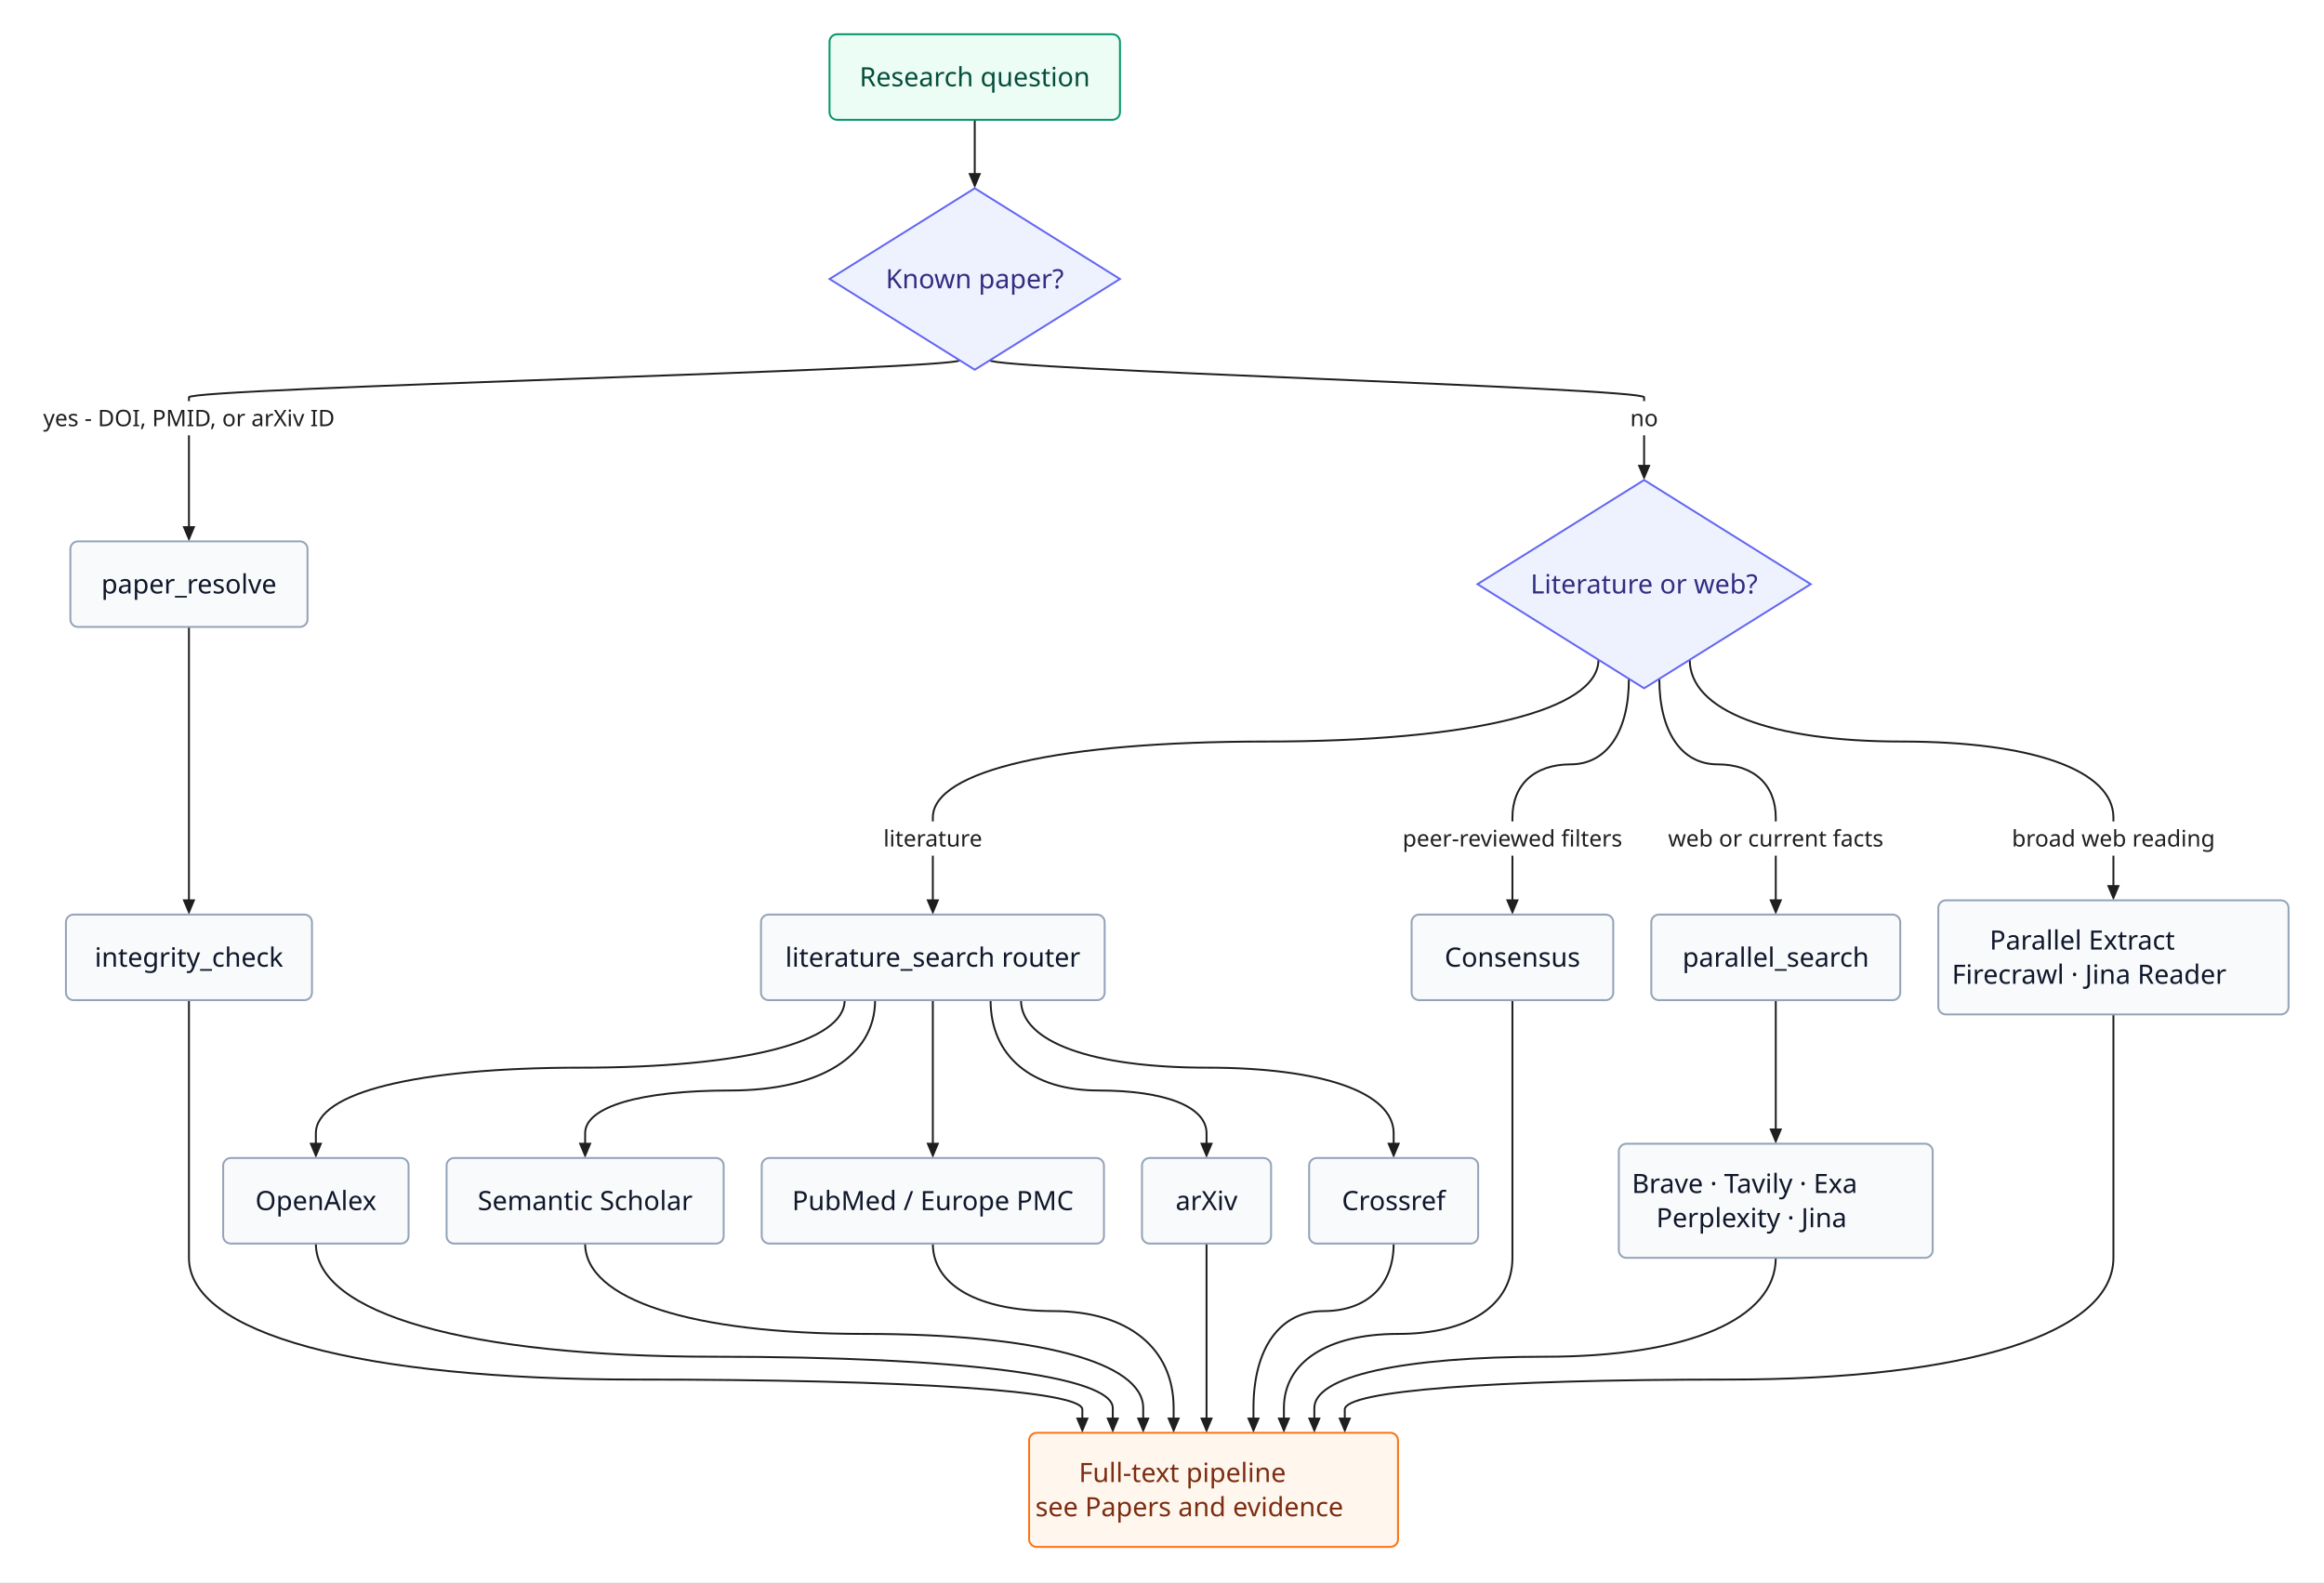
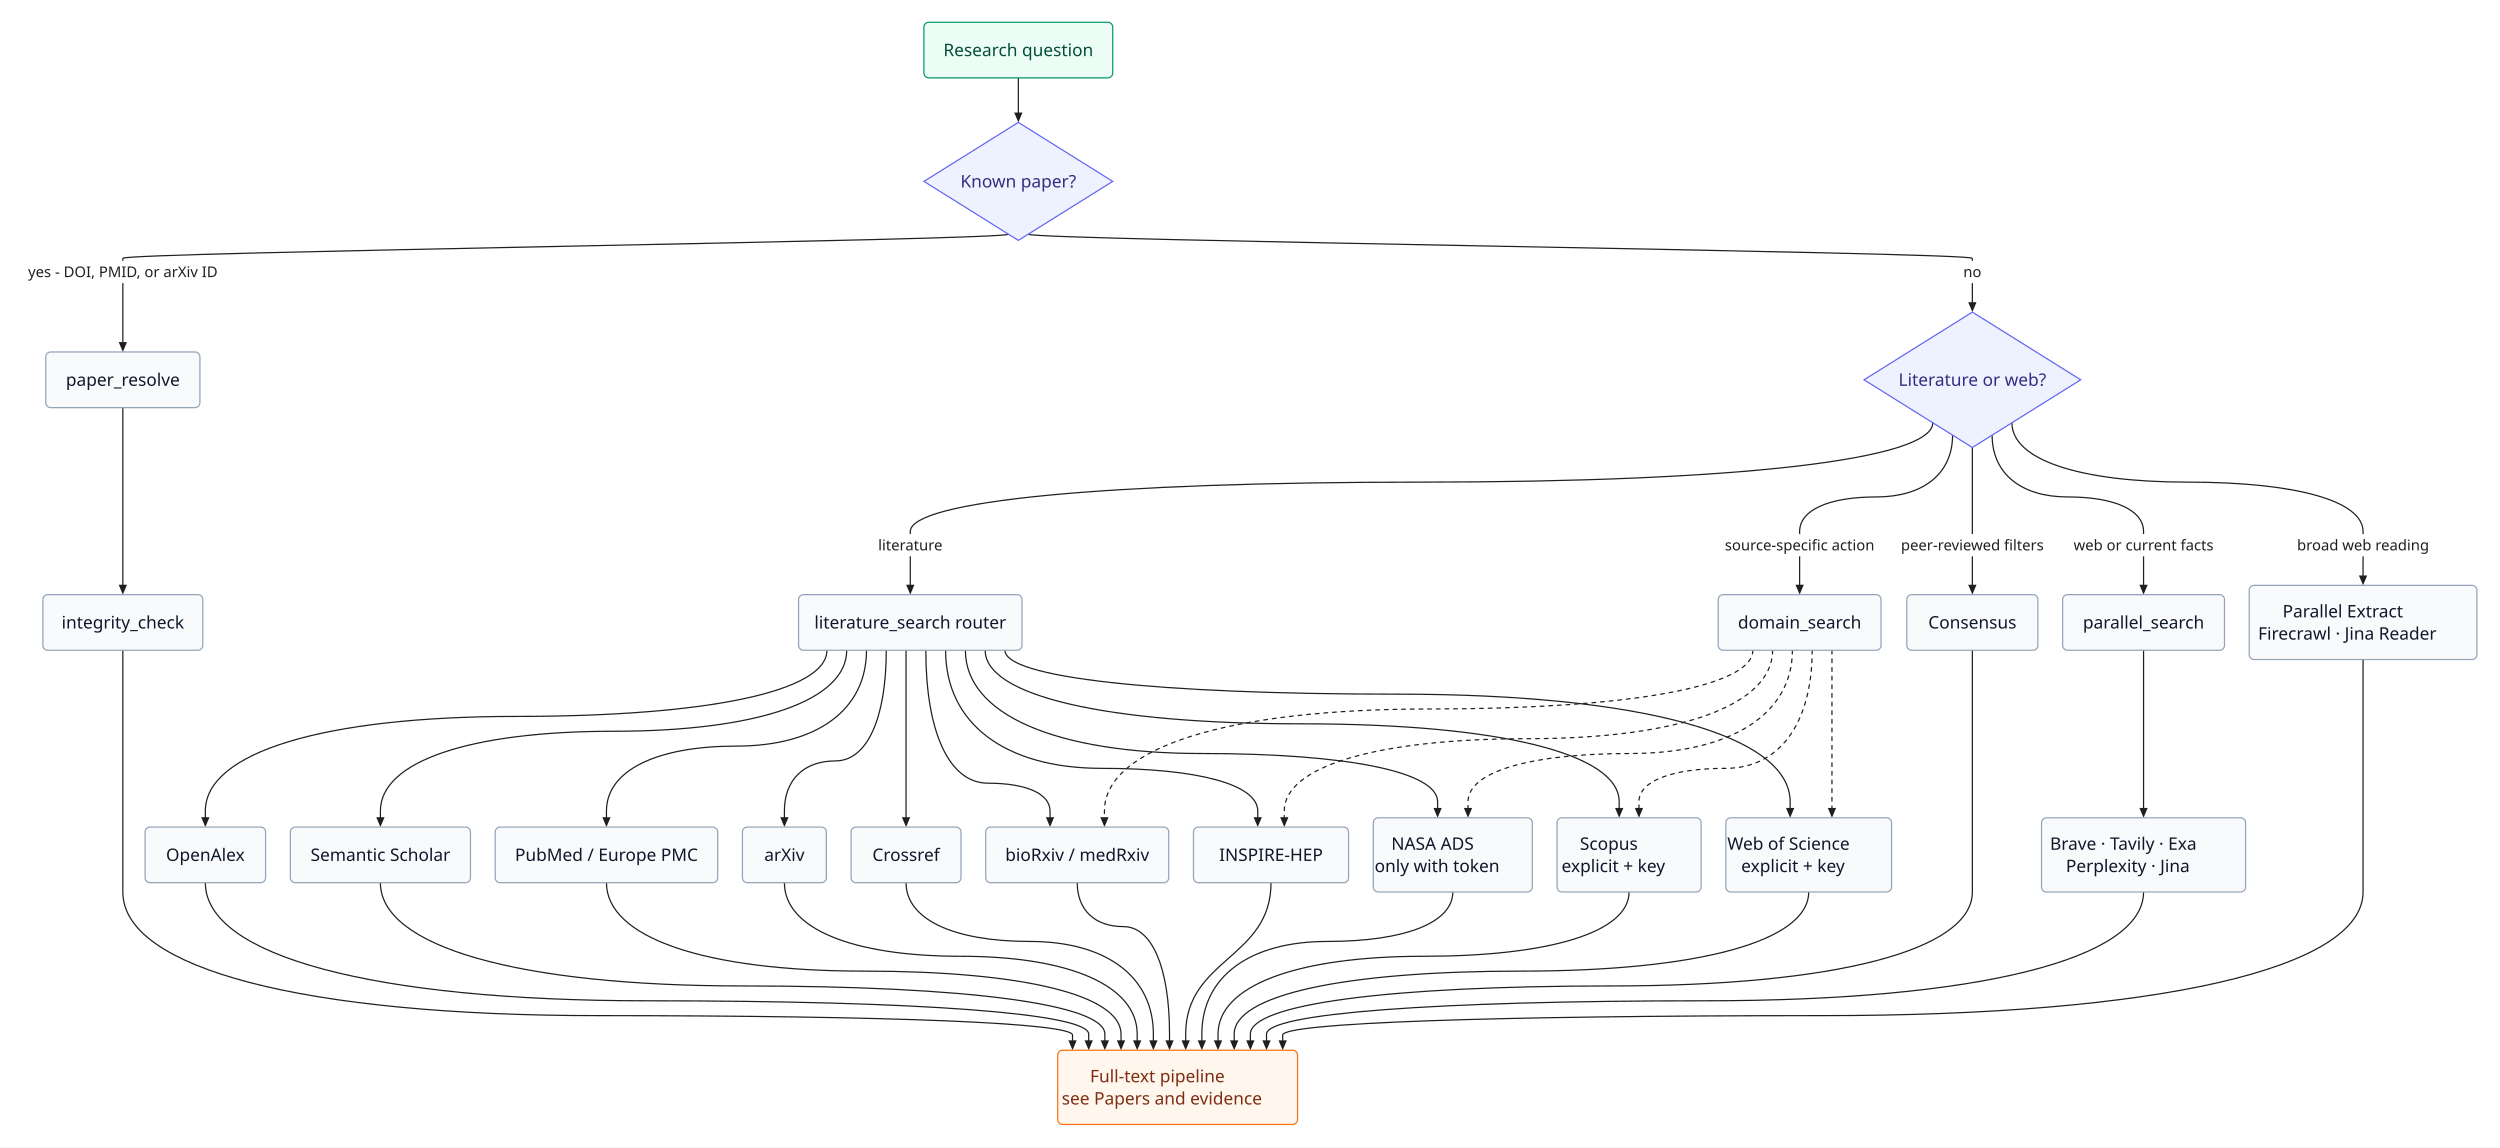
- <svg xmlns="http://www.w3.org/2000/svg" class="pele pele-flowchart" viewBox="0 0 1222 832" width="1222" height="832" style="max-width:100%;height:auto;--_bg:#fff;--_fg:#1f1f1f;--_m:#6e6e6e;--_l:#1f1f1f;--_s:#f3f3f3;--_a:#e6e6e6;--_b:#8a8a8a;--_c:#5b7bd5;color:#1f1f1f;--_r:4px;--_fm:monospace;font:14px sans-serif;letter-spacing:normal;word-spacing:normal;text-transform:none;direction:ltr;font-family:sans-serif" fill="#1f1f1f" role="graphics-document document" aria-roledescription="flowchart">
+ <svg xmlns="http://www.w3.org/2000/svg" class="pele pele-flowchart" viewBox="0 0 2022 928" width="2022" height="928" style="max-width:100%;height:auto;--_bg:#fff;--_fg:#1f1f1f;--_m:#6e6e6e;--_l:#1f1f1f;--_s:#f3f3f3;--_a:#e6e6e6;--_b:#8a8a8a;--_c:#5b7bd5;color:#1f1f1f;--_r:4px;--_fm:monospace;font:14px sans-serif;letter-spacing:normal;word-spacing:normal;text-transform:none;direction:ltr;font-family:sans-serif" fill="#1f1f1f" role="graphics-document document" aria-roledescription="flowchart">
  <rect width="100%" height="100%" fill="#ffffff" />
  <g class="pele-edges" fill="none" stroke="#1f1f1f" stroke-linecap="round">
    <g class="pele-edge" data-id="L_question_known_0">
-       <path d="M512.54,63L512.54,92" />
-       <path class="pele-marker" d="M512.54,99L509.18,91L515.9,91Z" fill="#1f1f1f" stroke="none" />
+       <path d="M823.62,63L823.62,92" />
+       <path class="pele-marker" d="M823.62,99L820.26,91L826.98,91Z" fill="#1f1f1f" stroke="none" />
    </g>
    <g class="pele-edge" data-id="L_known_resolve_0">
-       <path d="M504.54,189.42C504.54,194.3 99.35,204.05 99.35,208.92L99.35,277.68" />
+       <path d="M815.62,189.42C815.62,194.3 99.35,204.05 99.35,208.92L99.35,277.68" />
      <path class="pele-marker" d="M99.35,284.68L95.99,276.68L102.71,276.68Z" fill="#1f1f1f" stroke="none" />
    </g>
    <g class="pele-edge" data-id="L_resolve_integrity_0">
      <path d="M99.35,329.68L99.35,473.94" />
      <path class="pele-marker" d="M99.35,480.94L95.99,472.94L102.71,472.94Z" fill="#1f1f1f" stroke="none" />
    </g>
    <g class="pele-edge" data-id="L_known_need_0">
-       <path d="M520.54,189.42C520.54,194.3 864.5,204.05 864.5,208.92L864.5,245.42" />
-       <path class="pele-marker" d="M864.5,252.42L861.14,244.42L867.86,244.42Z" fill="#1f1f1f" stroke="none" />
+       <path d="M831.62,189.42C831.62,194.3 1595.24,204.05 1595.24,208.92L1595.24,245.42" />
+       <path class="pele-marker" d="M1595.24,252.42L1591.88,244.42L1598.6,244.42Z" fill="#1f1f1f" stroke="none" />
    </g>
    <g class="pele-edge" data-id="L_need_router_0">
-       <path d="M840.5,346.94C840.5,373.6 774,389.94 665.5,389.94C557,389.94 490.5,405.14 490.5,429.94L490.5,473.94" />
-       <path class="pele-marker" d="M490.5,480.94L487.14,472.94L493.86,472.94Z" fill="#1f1f1f" stroke="none" />
+       <path d="M1563.24,341.94C1563.24,371.7 1406.11,389.94 1149.74,389.94C893.37,389.94 736.24,405.14 736.24,429.94L736.24,473.94" />
+       <path class="pele-marker" d="M736.24,480.94L732.88,472.94L739.6,472.94Z" fill="#1f1f1f" stroke="none" />
    </g>
    <g class="pele-edge" data-id="L_router_openalex_0">
-       <path d="M444.14,525.94C444.14,547.95 391.31,561.44 305.11,561.44C218.92,561.44 166.09,574.55 166.09,595.94L166.09,601.94" />
-       <path class="pele-marker" d="M166.09,608.94L162.73,600.94L169.45,600.94Z" fill="#1f1f1f" stroke="none" />
+       <path d="M668.81,525.94C668.81,559.11 573.29,579.44 417.45,579.44C261.6,579.44 166.08,608.51 166.08,655.94L166.08,661.94" />
+       <path class="pele-marker" d="M166.08,668.94L162.72,660.94L169.44,660.94Z" fill="#1f1f1f" stroke="none" />
    </g>
    <g class="pele-edge" data-id="L_router_s2_0">
-       <path d="M460.14,525.94C460.14,555.39 431.17,573.44 383.91,573.44C336.64,573.44 307.67,581.99 307.67,595.94L307.67,601.94" />
-       <path class="pele-marker" d="M307.67,608.94L304.31,600.94L311.03,600.94Z" fill="#1f1f1f" stroke="none" />
+       <path d="M684.81,525.94C684.81,566.55 613.16,591.44 496.24,591.44C379.33,591.44 307.67,615.95 307.67,655.94L307.67,661.94" />
+       <path class="pele-marker" d="M307.67,668.94L304.31,660.94L311.03,660.94Z" fill="#1f1f1f" stroke="none" />
    </g>
    <g class="pele-edge" data-id="L_router_pubmed_0">
-       <path d="M490.5,525.94L490.5,601.94" />
-       <path class="pele-marker" d="M490.5,608.94L487.14,600.94L493.86,600.94Z" fill="#1f1f1f" stroke="none" />
+       <path d="M700.81,525.94C700.81,573.99 660.85,603.44 595.66,603.44C530.46,603.44 490.5,623.39 490.5,655.94L490.5,661.94" />
+       <path class="pele-marker" d="M490.5,668.94L487.14,660.94L493.86,660.94Z" fill="#1f1f1f" stroke="none" />
    </g>
    <g class="pele-edge" data-id="L_router_arxiv_0">
-       <path d="M520.86,525.94C520.86,555.39 542.44,573.44 577.64,573.44C612.84,573.44 634.42,581.99 634.42,595.94L634.42,601.94" />
-       <path class="pele-marker" d="M634.42,608.94L631.06,600.94L637.78,600.94Z" fill="#1f1f1f" stroke="none" />
+       <path d="M716.81,525.94C716.81,581.43 701.16,615.44 675.62,615.44C650.07,615.44 634.42,630.83 634.42,655.94L634.42,661.94" />
+       <path class="pele-marker" d="M634.42,668.94L631.06,660.94L637.78,660.94Z" fill="#1f1f1f" stroke="none" />
    </g>
    <g class="pele-edge" data-id="L_router_crossref_0">
-       <path d="M536.86,525.94C536.86,547.95 574.09,561.44 634.84,561.44C695.58,561.44 732.81,574.55 732.81,595.94L732.81,601.94" />
-       <path class="pele-marker" d="M732.81,608.94L729.45,600.94L736.17,600.94Z" fill="#1f1f1f" stroke="none" />
+       <path d="M732.81,525.94L732.81,661.94" />
+       <path class="pele-marker" d="M732.81,668.94L729.45,660.94L736.17,660.94Z" fill="#1f1f1f" stroke="none" />
+     </g>
+     <g class="pele-edge" data-id="L_router_biorxiv_0">
+       <path d="M748.81,525.94C748.81,592.59 767.9,633.44 799.04,633.44C830.17,633.44 849.26,641.99 849.26,655.94L849.26,661.94" />
+       <path class="pele-marker" d="M849.26,668.94L845.9,660.94L852.62,660.94Z" fill="#1f1f1f" stroke="none" />
+     </g>
+     <g class="pele-edge" data-id="L_router_inspire_0">
+       <path d="M764.81,525.94C764.81,585.15 812.78,621.44 891.04,621.44C969.3,621.44 1017.27,634.55 1017.27,655.94L1017.27,661.94" />
+       <path class="pele-marker" d="M1017.27,668.94L1013.91,660.94L1020.63,660.94Z" fill="#1f1f1f" stroke="none" />
+     </g>
+     <g class="pele-edge" data-id="L_router_ads_0">
+       <path d="M780.81,525.94C780.81,577.71 853.38,609.44 971.77,609.44C1090.17,609.44 1162.73,624.26 1162.73,648.44L1162.73,654.44" />
+       <path class="pele-marker" d="M1162.73,661.44L1159.37,653.44L1166.09,653.44Z" fill="#1f1f1f" stroke="none" />
+     </g>
+     <g class="pele-edge" data-id="L_router_scopus_0">
+       <path d="M796.81,525.94C796.81,562.83 894.24,585.44 1053.2,585.44C1212.16,585.44 1309.59,609.38 1309.59,648.44L1309.59,654.44" />
+       <path class="pele-marker" d="M1309.59,661.44L1306.23,653.44L1312.95,653.44Z" fill="#1f1f1f" stroke="none" />
+     </g>
+     <g class="pele-edge" data-id="L_router_wos_0">
+       <path d="M812.81,525.94C812.81,547.95 933.47,561.44 1130.33,561.44C1327.2,561.44 1447.86,594.5 1447.86,648.44L1447.86,654.44" />
+       <path class="pele-marker" d="M1447.86,661.44L1444.5,653.44L1451.22,653.44Z" fill="#1f1f1f" stroke="none" />
+     </g>
+     <g class="pele-edge" data-id="L_need_domain_0">
+       <path d="M1579.24,351.94C1579.24,382.94 1555.73,401.94 1517.39,401.94C1479.04,401.94 1455.54,412.58 1455.54,429.94L1455.54,473.94" />
+       <path class="pele-marker" d="M1455.54,480.94L1452.18,472.94L1458.9,472.94Z" fill="#1f1f1f" stroke="none" />
+     </g>
+     <g class="pele-edge" data-id="L_domain_biorxiv_0">
+       <path d="M1417.69,525.94C1417.69,555.39 1318.05,573.44 1155.48,573.44C992.91,573.44 893.27,604.79 893.27,655.94L893.27,661.94" stroke-dasharray="3 4" />
+       <path class="pele-marker" d="M893.27,668.94L889.91,660.94L896.63,660.94Z" fill="#1f1f1f" stroke="none" />
+     </g>
+     <g class="pele-edge" data-id="L_domain_inspire_0">
+       <path d="M1433.69,525.94C1433.69,570.27 1358.64,597.44 1236.21,597.44C1113.77,597.44 1038.73,619.67 1038.73,655.94L1038.73,661.94" stroke-dasharray="3 4" />
+       <path class="pele-marker" d="M1038.73,668.94L1035.37,660.94L1042.09,660.94Z" fill="#1f1f1f" stroke="none" />
+     </g>
+     <g class="pele-edge" data-id="L_domain_ads_0">
+       <path d="M1449.69,525.94C1449.69,577.71 1399.84,609.44 1318.51,609.44C1237.18,609.44 1187.33,624.26 1187.33,648.44L1187.33,654.44" stroke-dasharray="3 4" />
+       <path class="pele-marker" d="M1187.33,661.44L1183.97,653.44L1190.69,653.44Z" fill="#1f1f1f" stroke="none" />
+     </g>
+     <g class="pele-edge" data-id="L_domain_scopus_0">
+       <path d="M1465.69,525.94C1465.69,585.15 1439.07,621.44 1395.64,621.44C1352.21,621.44 1325.59,631.7 1325.59,648.44L1325.59,654.44" stroke-dasharray="3 4" />
+       <path class="pele-marker" d="M1325.59,661.44L1322.23,653.44L1328.95,653.44Z" fill="#1f1f1f" stroke="none" />
+     </g>
+     <g class="pele-edge" data-id="L_domain_wos_0">
+       <path d="M1481.69,525.94L1481.68,654.44" stroke-dasharray="3 4" />
+       <path class="pele-marker" d="M1481.68,661.44L1478.32,653.44L1485.04,653.44Z" fill="#1f1f1f" stroke="none" />
    </g>
    <g class="pele-edge" data-id="L_need_consensus_0">
-       <path d="M856.5,356.94C856.5,384.84 844.86,401.94 825.88,401.94C806.89,401.94 795.26,412.58 795.26,429.94L795.26,473.94" />
-       <path class="pele-marker" d="M795.26,480.94L791.9,472.94L798.62,472.94Z" fill="#1f1f1f" stroke="none" />
+       <path d="M1595.24,361.94L1595.24,473.94" />
+       <path class="pele-marker" d="M1595.24,480.94L1591.88,472.94L1598.6,472.94Z" fill="#1f1f1f" stroke="none" />
    </g>
    <g class="pele-edge" data-id="L_need_parallel_0">
-       <path d="M872.5,356.94C872.5,384.84 884.13,401.94 903.11,401.94C922.1,401.94 933.73,412.58 933.73,429.94L933.73,473.94" />
-       <path class="pele-marker" d="M933.73,480.94L930.37,472.94L937.09,472.94Z" fill="#1f1f1f" stroke="none" />
+       <path d="M1611.24,351.94C1611.24,382.94 1634.51,401.94 1672.47,401.94C1710.44,401.94 1733.71,412.58 1733.71,429.94L1733.71,473.94" />
+       <path class="pele-marker" d="M1733.71,480.94L1730.35,472.94L1737.07,472.94Z" fill="#1f1f1f" stroke="none" />
    </g>
    <g class="pele-edge" data-id="L_parallel_web_0">
-       <path d="M933.73,525.94L933.73,594.44" />
-       <path class="pele-marker" d="M933.73,601.44L930.37,593.44L937.09,593.44Z" fill="#1f1f1f" stroke="none" />
+       <path d="M1733.71,525.94L1733.71,654.44" />
+       <path class="pele-marker" d="M1733.71,661.44L1730.35,653.44L1737.07,653.44Z" fill="#1f1f1f" stroke="none" />
    </g>
    <g class="pele-edge" data-id="L_need_fetch_0">
-       <path d="M888.5,346.94C888.5,373.6 930.82,389.94 999.88,389.94C1068.94,389.94 1111.27,405.14 1111.27,429.94L1111.27,466.44" />
-       <path class="pele-marker" d="M1111.27,473.44L1107.91,465.44L1114.63,465.44Z" fill="#1f1f1f" stroke="none" />
+       <path d="M1627.24,341.94C1627.24,371.7 1681.2,389.94 1769.24,389.94C1857.28,389.94 1911.24,405.14 1911.24,429.94L1911.24,466.44" />
+       <path class="pele-marker" d="M1911.24,473.44L1907.88,465.44L1914.6,465.44Z" fill="#1f1f1f" stroke="none" />
    </g>
    <g class="pele-edge" data-id="L_openalex_next_0">
-       <path d="M166.09,653.94C166.09,690.83 245.7,713.44 375.6,713.44C505.5,713.44 585.12,723.7 585.12,740.44L585.12,746.44" />
-       <path class="pele-marker" d="M585.12,753.44L581.76,745.44L588.48,745.44Z" fill="#1f1f1f" stroke="none" />
+       <path d="M166.08,713.94C166.08,773.15 301.83,809.44 523.31,809.44C744.79,809.44 880.54,819.7 880.54,836.44L880.54,842.44" />
+       <path class="pele-marker" d="M880.54,849.44L877.18,841.44L883.9,841.44Z" fill="#1f1f1f" stroke="none" />
    </g>
    <g class="pele-edge" data-id="L_s2_next_0">
-       <path d="M307.67,653.94C307.67,683.39 363.43,701.44 454.4,701.44C545.37,701.44 601.12,716.26 601.12,740.44L601.12,746.44" />
-       <path class="pele-marker" d="M601.12,753.44L597.76,745.44L604.48,745.44Z" fill="#1f1f1f" stroke="none" />
+       <path d="M307.67,713.94C307.67,765.71 419,797.44 600.64,797.44C782.28,797.44 893.61,812.26 893.61,836.44L893.61,842.44" />
+       <path class="pele-marker" d="M893.61,849.44L890.25,841.44L896.97,841.44Z" fill="#1f1f1f" stroke="none" />
    </g>
    <g class="pele-edge" data-id="L_pubmed_next_0">
-       <path d="M490.5,653.94C490.5,675.95 514.56,689.44 553.81,689.44C593.06,689.44 617.12,708.82 617.12,740.44L617.12,746.44" />
-       <path class="pele-marker" d="M617.12,753.44L613.76,745.44L620.48,745.44Z" fill="#1f1f1f" stroke="none" />
+       <path d="M490.5,713.94C490.5,758.27 569.58,785.44 698.59,785.44C827.61,785.44 906.69,804.82 906.69,836.44L906.69,842.44" />
+       <path class="pele-marker" d="M906.69,849.44L903.33,841.44L910.05,841.44Z" fill="#1f1f1f" stroke="none" />
    </g>
    <g class="pele-edge" data-id="L_arxiv_next_0">
-       <path d="M634.42,653.94L634.42,746.44" />
-       <path class="pele-marker" d="M634.42,753.44L631.06,745.44L637.78,745.44Z" fill="#1f1f1f" stroke="none" />
+       <path d="M634.42,713.94C634.42,750.83 688.63,773.44 777.09,773.44C865.55,773.44 919.76,797.38 919.76,836.44L919.76,842.44" />
+       <path class="pele-marker" d="M919.76,849.44L916.4,841.44L923.12,841.44Z" fill="#1f1f1f" stroke="none" />
    </g>
    <g class="pele-edge" data-id="L_crossref_next_0">
-       <path d="M732.81,653.94C732.81,675.95 718.81,689.44 695.95,689.44C673.1,689.44 659.1,708.82 659.1,740.44L659.1,746.44" />
-       <path class="pele-marker" d="M659.1,753.44L655.74,745.44L662.46,745.44Z" fill="#1f1f1f" stroke="none" />
+       <path d="M732.81,713.94C732.81,743.39 770.82,761.44 832.82,761.44C894.83,761.44 932.84,789.94 932.84,836.44L932.84,842.44" />
+       <path class="pele-marker" d="M932.84,849.44L929.48,841.44L936.2,841.44Z" fill="#1f1f1f" stroke="none" />
+     </g>
+     <g class="pele-edge" data-id="L_biorxiv_next_0">
+       <path d="M871.27,713.94C871.27,735.95 885.45,749.44 908.59,749.44C931.73,749.44 945.91,782.5 945.91,836.44L945.91,842.44" />
+       <path class="pele-marker" d="M945.91,849.44L942.55,841.44L949.27,841.44Z" fill="#1f1f1f" stroke="none" />
+     </g>
+     <g class="pele-edge" data-id="L_inspire_next_0">
+       <path d="M1028,713.94C1028,775.19 958.99,775.19 958.99,836.44L958.99,842.44" />
+       <path class="pele-marker" d="M958.99,849.44L955.63,841.44L962.35,841.44Z" fill="#1f1f1f" stroke="none" />
+     </g>
+     <g class="pele-edge" data-id="L_ads_next_0">
+       <path d="M1175.03,721.44C1175.03,746.24 1136.47,761.44 1073.55,761.44C1010.63,761.44 972.06,789.94 972.06,836.44L972.06,842.44" />
+       <path class="pele-marker" d="M972.06,849.44L968.7,841.44L975.42,841.44Z" fill="#1f1f1f" stroke="none" />
+     </g>
+     <g class="pele-edge" data-id="L_scopus_next_0">
+       <path d="M1317.59,721.44C1317.59,753.68 1254.43,773.44 1151.36,773.44C1048.3,773.44 985.14,797.38 985.14,836.44L985.14,842.44" />
+       <path class="pele-marker" d="M985.14,849.44L981.78,841.44L988.5,841.44Z" fill="#1f1f1f" stroke="none" />
+     </g>
+     <g class="pele-edge" data-id="L_wos_next_0">
+       <path d="M1462.88,721.44C1462.88,761.12 1374.59,785.44 1230.54,785.44C1086.5,785.44 998.21,804.82 998.21,836.44L998.21,842.44" />
+       <path class="pele-marker" d="M998.21,849.44L994.85,841.44L1001.57,841.44Z" fill="#1f1f1f" stroke="none" />
    </g>
    <g class="pele-edge" data-id="L_consensus_next_0">
-       <path d="M795.26,525.94L795.26,661.44C795.26,686.24 772.43,701.44 735.18,701.44C697.93,701.44 675.1,716.26 675.1,740.44L675.1,746.44" />
-       <path class="pele-marker" d="M675.1,753.44L671.74,745.44L678.46,745.44Z" fill="#1f1f1f" stroke="none" />
+       <path d="M1595.24,525.94L1595.24,721.44C1595.24,768.56 1484.29,797.44 1303.26,797.44C1122.24,797.44 1011.29,812.26 1011.29,836.44L1011.29,842.44" />
+       <path class="pele-marker" d="M1011.29,849.44L1007.93,841.44L1014.65,841.44Z" fill="#1f1f1f" stroke="none" />
    </g>
    <g class="pele-edge" data-id="L_web_next_0">
-       <path d="M933.73,661.44C933.73,693.68 887.63,713.44 812.41,713.44C737.2,713.44 691.1,723.7 691.1,740.44L691.1,746.44" />
-       <path class="pele-marker" d="M691.1,753.44L687.74,745.44L694.46,745.44Z" fill="#1f1f1f" stroke="none" />
+       <path d="M1733.71,721.44C1733.71,776 1598.93,809.44 1379.04,809.44C1159.14,809.44 1024.36,819.7 1024.36,836.44L1024.36,842.44" />
+       <path class="pele-marker" d="M1024.36,849.44L1021,841.44L1027.72,841.44Z" fill="#1f1f1f" stroke="none" />
    </g>
    <g class="pele-edge" data-id="L_fetch_next_0">
-       <path d="M1111.27,533.44L1111.27,661.44C1111.27,701.12 1034.47,725.44 909.18,725.44C783.89,725.44 707.1,731.42 707.1,741.19L707.1,746.44" />
-       <path class="pele-marker" d="M707.1,753.44L703.74,745.44L710.46,745.44Z" fill="#1f1f1f" stroke="none" />
+       <path d="M1911.24,533.44L1911.24,721.44C1911.24,783.44 1745.22,821.44 1474.34,821.44C1203.46,821.44 1037.44,827.42 1037.44,837.19L1037.44,842.44" />
+       <path class="pele-marker" d="M1037.44,849.44L1034.08,841.44L1040.8,841.44Z" fill="#1f1f1f" stroke="none" />
    </g>
    <g class="pele-edge" data-id="L_integrity_next_0">
-       <path d="M99.35,525.94L99.35,661.44C99.35,701.12 188.6,725.44 334.23,725.44C479.86,725.44 569.12,731.42 569.12,741.19L569.12,746.44" />
-       <path class="pele-marker" d="M569.12,753.44L565.76,745.44L572.48,745.44Z" fill="#1f1f1f" stroke="none" />
+       <path d="M99.35,525.94L99.35,721.44C99.35,783.44 245.29,821.44 483.4,821.44C721.52,821.44 867.46,827.42 867.46,837.19L867.46,842.44" />
+       <path class="pele-marker" d="M867.46,849.44L864.1,841.44L870.82,841.44Z" fill="#1f1f1f" stroke="none" />
    </g>
  </g>
  <g class="pele-edge-labels" font-size="12">
    <g class="pele-edge-label" data-id="L_known_resolve_0">
      <rect x="20" y="210.92" width="158.7" height="18" rx="3" fill="#fff" />
      <text x="99.35" y="224.12" text-anchor="middle">yes - DOI, PMID, or arXiv ID</text>
    </g>
    <g class="pele-edge-label" data-id="L_known_need_0">
-       <rect x="853.82" y="210.92" width="21.34" height="18" rx="3" fill="#fff" />
-       <text x="864.5" y="224.12" text-anchor="middle">no</text>
+       <rect x="1584.56" y="210.92" width="21.34" height="18" rx="3" fill="#fff" />
+       <text x="1595.24" y="224.12" text-anchor="middle">no</text>
    </g>
    <g class="pele-edge-label" data-id="L_need_router_0">
-       <rect x="463.16" y="431.94" width="54.68" height="18" rx="3" fill="#fff" />
-       <text x="490.5" y="445.14" text-anchor="middle">literature</text>
+       <rect x="708.9" y="431.94" width="54.68" height="18" rx="3" fill="#fff" />
+       <text x="736.24" y="445.14" text-anchor="middle">literature</text>
+     </g>
+     <g class="pele-edge-label" data-id="L_need_domain_0">
+       <rect x="1393.86" y="431.94" width="123.37" height="18" rx="3" fill="#fff" />
+       <text x="1455.54" y="445.14" text-anchor="middle">source-specific action</text>
    </g>
    <g class="pele-edge-label" data-id="L_need_consensus_0">
-       <rect x="737.25" y="431.94" width="116.02" height="18" rx="3" fill="#fff" />
-       <text x="795.26" y="445.14" text-anchor="middle">peer-reviewed filters</text>
+       <rect x="1537.22" y="431.94" width="116.02" height="18" rx="3" fill="#fff" />
+       <text x="1595.24" y="445.14" text-anchor="middle">peer-reviewed filters</text>
    </g>
    <g class="pele-edge-label" data-id="L_need_parallel_0">
-       <rect x="877.05" y="431.94" width="113.37" height="18" rx="3" fill="#fff" />
-       <text x="933.73" y="445.14" text-anchor="middle">web or current facts</text>
+       <rect x="1677.02" y="431.94" width="113.37" height="18" rx="3" fill="#fff" />
+       <text x="1733.71" y="445.14" text-anchor="middle">web or current facts</text>
    </g>
    <g class="pele-edge-label" data-id="L_need_fetch_0">
-       <rect x="1057.57" y="431.94" width="107.38" height="18" rx="3" fill="#fff" />
-       <text x="1111.27" y="445.14" text-anchor="middle">broad web reading</text>
+       <rect x="1857.55" y="431.94" width="107.38" height="18" rx="3" fill="#fff" />
+       <text x="1911.24" y="445.14" text-anchor="middle">broad web reading</text>
    </g>
  </g>
  <g class="pele-nodes">
-     <g class="pele-node pele-shape-rect entry" data-id="question" transform="translate(512.54,40.5)">
+     <g class="pele-node pele-shape-rect entry" data-id="question" transform="translate(823.62,40.5)">
      <rect x="-76.36" y="-22.5" width="152.72" height="45" fill="#f3f3f3" stroke="#8a8a8a" style="rx:4px;fill:#ecfdf5;stroke:#059669;" />
      <text class="pele-label" style="fill:#064e3b;" x="0" y="4.9" text-anchor="middle">Research question</text>
    </g>
-     <g class="pele-node pele-shape-diam decision" data-id="known" transform="translate(512.54,146.71)">
+     <g class="pele-node pele-shape-diam decision" data-id="known" transform="translate(823.62,146.71)">
      <polygon points="0,-47.71 76.34,0 0,47.71 -76.34,0" fill="#f3f3f3" stroke="#8a8a8a" style="fill:#eef2ff;stroke:#6366f1;" />
      <text class="pele-label" style="fill:#312e81;" x="0" y="4.9" text-anchor="middle">Known paper?</text>
    </g>
    <g class="pele-node pele-shape-rect source" data-id="resolve" transform="translate(99.35,307.18)">
      <rect x="-62.35" y="-22.5" width="124.7" height="45" fill="#f3f3f3" stroke="#8a8a8a" style="rx:4px;fill:#f8fafc;stroke:#94a3b8;" />
      <text class="pele-label" style="fill:#0f172a;" x="0" y="4.9" text-anchor="middle">paper_resolve</text>
    </g>
    <g class="pele-node pele-shape-rect source" data-id="integrity" transform="translate(99.35,503.44)">
      <rect x="-64.68" y="-22.5" width="129.37" height="45" fill="#f3f3f3" stroke="#8a8a8a" style="rx:4px;fill:#f8fafc;stroke:#94a3b8;" />
      <text class="pele-label" style="fill:#0f172a;" x="0" y="4.9" text-anchor="middle">integrity_check</text>
    </g>
-     <g class="pele-node pele-shape-diam decision" data-id="need" transform="translate(864.5,307.18)">
+     <g class="pele-node pele-shape-diam decision" data-id="need" transform="translate(1595.24,307.18)">
      <polygon points="0,-54.76 87.61,0 0,54.76 -87.61,0" fill="#f3f3f3" stroke="#8a8a8a" style="fill:#eef2ff;stroke:#6366f1;" />
      <text class="pele-label" style="fill:#312e81;" x="0" y="4.9" text-anchor="middle">Literature or web?</text>
    </g>
-     <g class="pele-node pele-shape-rect source" data-id="router" transform="translate(490.5,503.44)">
+     <g class="pele-node pele-shape-rect source" data-id="router" transform="translate(736.24,503.44)">
      <rect x="-90.36" y="-22.5" width="180.72" height="45" fill="#f3f3f3" stroke="#8a8a8a" style="rx:4px;fill:#f8fafc;stroke:#94a3b8;" />
      <text class="pele-label" style="fill:#0f172a;" x="0" y="4.9" text-anchor="middle">literature_search router</text>
    </g>
-     <g class="pele-node pele-shape-rect source" data-id="openalex" transform="translate(166.09,631.44)">
+     <g class="pele-node pele-shape-rect source" data-id="openalex" transform="translate(166.08,691.44)">
      <rect x="-48.74" y="-22.5" width="97.47" height="45" fill="#f3f3f3" stroke="#8a8a8a" style="rx:4px;fill:#f8fafc;stroke:#94a3b8;" />
      <text class="pele-label" style="fill:#0f172a;" x="0" y="4.9" text-anchor="middle">OpenAlex</text>
    </g>
-     <g class="pele-node pele-shape-rect source" data-id="s2" transform="translate(307.67,631.44)">
+     <g class="pele-node pele-shape-rect source" data-id="s2" transform="translate(307.67,691.44)">
      <rect x="-72.85" y="-22.5" width="145.7" height="45" fill="#f3f3f3" stroke="#8a8a8a" style="rx:4px;fill:#f8fafc;stroke:#94a3b8;" />
      <text class="pele-label" style="fill:#0f172a;" x="0" y="4.9" text-anchor="middle">Semantic Scholar</text>
    </g>
-     <g class="pele-node pele-shape-rect source" data-id="pubmed" transform="translate(490.5,631.44)">
+     <g class="pele-node pele-shape-rect source" data-id="pubmed" transform="translate(490.5,691.44)">
      <rect x="-89.97" y="-22.5" width="179.95" height="45" fill="#f3f3f3" stroke="#8a8a8a" style="rx:4px;fill:#f8fafc;stroke:#94a3b8;" />
      <text class="pele-label" style="fill:#0f172a;" x="0" y="4.9" text-anchor="middle">PubMed / Europe PMC</text>
    </g>
-     <g class="pele-node pele-shape-rect source" data-id="arxiv" transform="translate(634.42,631.44)">
+     <g class="pele-node pele-shape-rect source" data-id="arxiv" transform="translate(634.42,691.44)">
      <rect x="-33.95" y="-22.5" width="67.89" height="45" fill="#f3f3f3" stroke="#8a8a8a" style="rx:4px;fill:#f8fafc;stroke:#94a3b8;" />
      <text class="pele-label" style="fill:#0f172a;" x="0" y="4.9" text-anchor="middle">arXiv</text>
    </g>
-     <g class="pele-node pele-shape-rect source" data-id="crossref" transform="translate(732.81,631.44)">
+     <g class="pele-node pele-shape-rect source" data-id="crossref" transform="translate(732.81,691.44)">
      <rect x="-44.45" y="-22.5" width="88.89" height="45" fill="#f3f3f3" stroke="#8a8a8a" style="rx:4px;fill:#f8fafc;stroke:#94a3b8;" />
      <text class="pele-label" style="fill:#0f172a;" x="0" y="4.9" text-anchor="middle">Crossref</text>
    </g>
-     <g class="pele-node pele-shape-rect source" data-id="consensus" transform="translate(795.26,503.44)">
+     <g class="pele-node pele-shape-rect source" data-id="biorxiv" transform="translate(871.27,691.44)">
+       <rect x="-74.01" y="-22.5" width="148.01" height="45" fill="#f3f3f3" stroke="#8a8a8a" style="rx:4px;fill:#f8fafc;stroke:#94a3b8;" />
+       <text class="pele-label" style="fill:#0f172a;" x="0" y="4.9" text-anchor="middle">bioRxiv / medRxiv</text>
+     </g>
+     <g class="pele-node pele-shape-rect source" data-id="inspire" transform="translate(1028,691.44)">
+       <rect x="-62.73" y="-22.5" width="125.46" height="45" fill="#f3f3f3" stroke="#8a8a8a" style="rx:4px;fill:#f8fafc;stroke:#94a3b8;" />
+       <text class="pele-label" style="fill:#0f172a;" x="0" y="4.9" text-anchor="middle">INSPIRE-HEP</text>
+     </g>
+     <g class="pele-node pele-shape-rect source" data-id="ads" transform="translate(1175.03,691.44)">
+       <rect x="-64.3" y="-30" width="128.6" height="60" fill="#f3f3f3" stroke="#8a8a8a" style="rx:4px;fill:#f8fafc;stroke:#94a3b8;" />
+       <text class="pele-label" style="fill:#0f172a;" text-anchor="middle" xml:space="preserve">
+         <tspan x="0" y="-4.1">NASA ADS</tspan>
+         <tspan x="0" y="13.9">only with token</tspan>
+       </text>
+     </g>
+     <g class="pele-node pele-shape-rect source" data-id="scopus" transform="translate(1317.59,691.44)">
+       <rect x="-58.26" y="-30" width="116.53" height="60" fill="#f3f3f3" stroke="#8a8a8a" style="rx:4px;fill:#f8fafc;stroke:#94a3b8;" />
+       <text class="pele-label" style="fill:#0f172a;" text-anchor="middle" xml:space="preserve">
+         <tspan x="0" y="-4.1">Scopus</tspan>
+         <tspan x="0" y="13.9">explicit + key</tspan>
+       </text>
+     </g>
+     <g class="pele-node pele-shape-rect source" data-id="wos" transform="translate(1462.88,691.44)">
+       <rect x="-67.02" y="-30" width="134.04" height="60" fill="#f3f3f3" stroke="#8a8a8a" style="rx:4px;fill:#f8fafc;stroke:#94a3b8;" />
+       <text class="pele-label" style="fill:#0f172a;" text-anchor="middle" xml:space="preserve">
+         <tspan x="0" y="-4.1">Web of Science</tspan>
+         <tspan x="0" y="13.9">explicit + key</tspan>
+       </text>
+     </g>
+     <g class="pele-node pele-shape-rect source" data-id="domain" transform="translate(1455.54,503.44)">
+       <rect x="-65.85" y="-22.5" width="131.7" height="45" fill="#f3f3f3" stroke="#8a8a8a" style="rx:4px;fill:#f8fafc;stroke:#94a3b8;" />
+       <text class="pele-label" style="fill:#0f172a;" x="0" y="4.9" text-anchor="middle">domain_search</text>
+     </g>
+     <g class="pele-node pele-shape-rect source" data-id="consensus" transform="translate(1595.24,503.44)">
      <rect x="-53.01" y="-22.5" width="106.03" height="45" fill="#f3f3f3" stroke="#8a8a8a" style="rx:4px;fill:#f8fafc;stroke:#94a3b8;" />
      <text class="pele-label" style="fill:#0f172a;" x="0" y="4.9" text-anchor="middle">Consensus</text>
    </g>
-     <g class="pele-node pele-shape-rect source" data-id="parallel" transform="translate(933.73,503.44)">
+     <g class="pele-node pele-shape-rect source" data-id="parallel" transform="translate(1733.71,503.44)">
      <rect x="-65.46" y="-22.5" width="130.92" height="45" fill="#f3f3f3" stroke="#8a8a8a" style="rx:4px;fill:#f8fafc;stroke:#94a3b8;" />
      <text class="pele-label" style="fill:#0f172a;" x="0" y="4.9" text-anchor="middle">parallel_search</text>
    </g>
-     <g class="pele-node pele-shape-rect source" data-id="web" transform="translate(933.73,631.44)">
+     <g class="pele-node pele-shape-rect source" data-id="web" transform="translate(1733.71,691.44)">
      <rect x="-82.53" y="-30" width="165.05" height="60" fill="#f3f3f3" stroke="#8a8a8a" style="rx:4px;fill:#f8fafc;stroke:#94a3b8;" />
      <text class="pele-label" style="fill:#0f172a;" text-anchor="middle" xml:space="preserve">
        <tspan x="0" y="-4.1">Brave · Tavily · Exa</tspan>
        <tspan x="0" y="13.9">Perplexity · Jina</tspan>
      </text>
    </g>
-     <g class="pele-node pele-shape-rect source" data-id="fetch" transform="translate(1111.27,503.44)">
+     <g class="pele-node pele-shape-rect source" data-id="fetch" transform="translate(1911.24,503.44)">
      <rect x="-92.07" y="-30" width="184.15" height="60" fill="#f3f3f3" stroke="#8a8a8a" style="rx:4px;fill:#f8fafc;stroke:#94a3b8;" />
      <text class="pele-label" style="fill:#0f172a;" text-anchor="middle" xml:space="preserve">
        <tspan x="0" y="-4.1">Parallel Extract</tspan>
        <tspan x="0" y="13.9">Firecrawl · Jina Reader</tspan>
      </text>
    </g>
-     <g class="pele-node pele-shape-rect next" data-id="next" transform="translate(638.11,783.44)">
+     <g class="pele-node pele-shape-rect next" data-id="next" transform="translate(952.45,879.44)">
      <rect x="-96.99" y="-30" width="193.98" height="60" fill="#f3f3f3" stroke="#8a8a8a" style="rx:4px;fill:#fff7ed;stroke:#f97316;" />
      <text class="pele-label" style="fill:#7c2d12;" text-anchor="middle" xml:space="preserve">
        <tspan x="0" y="-4.1">Full-text pipeline</tspan>
        <tspan x="0" y="13.9">see Papers and evidence</tspan>
      </text>
    </g>
  </g>
</svg>
